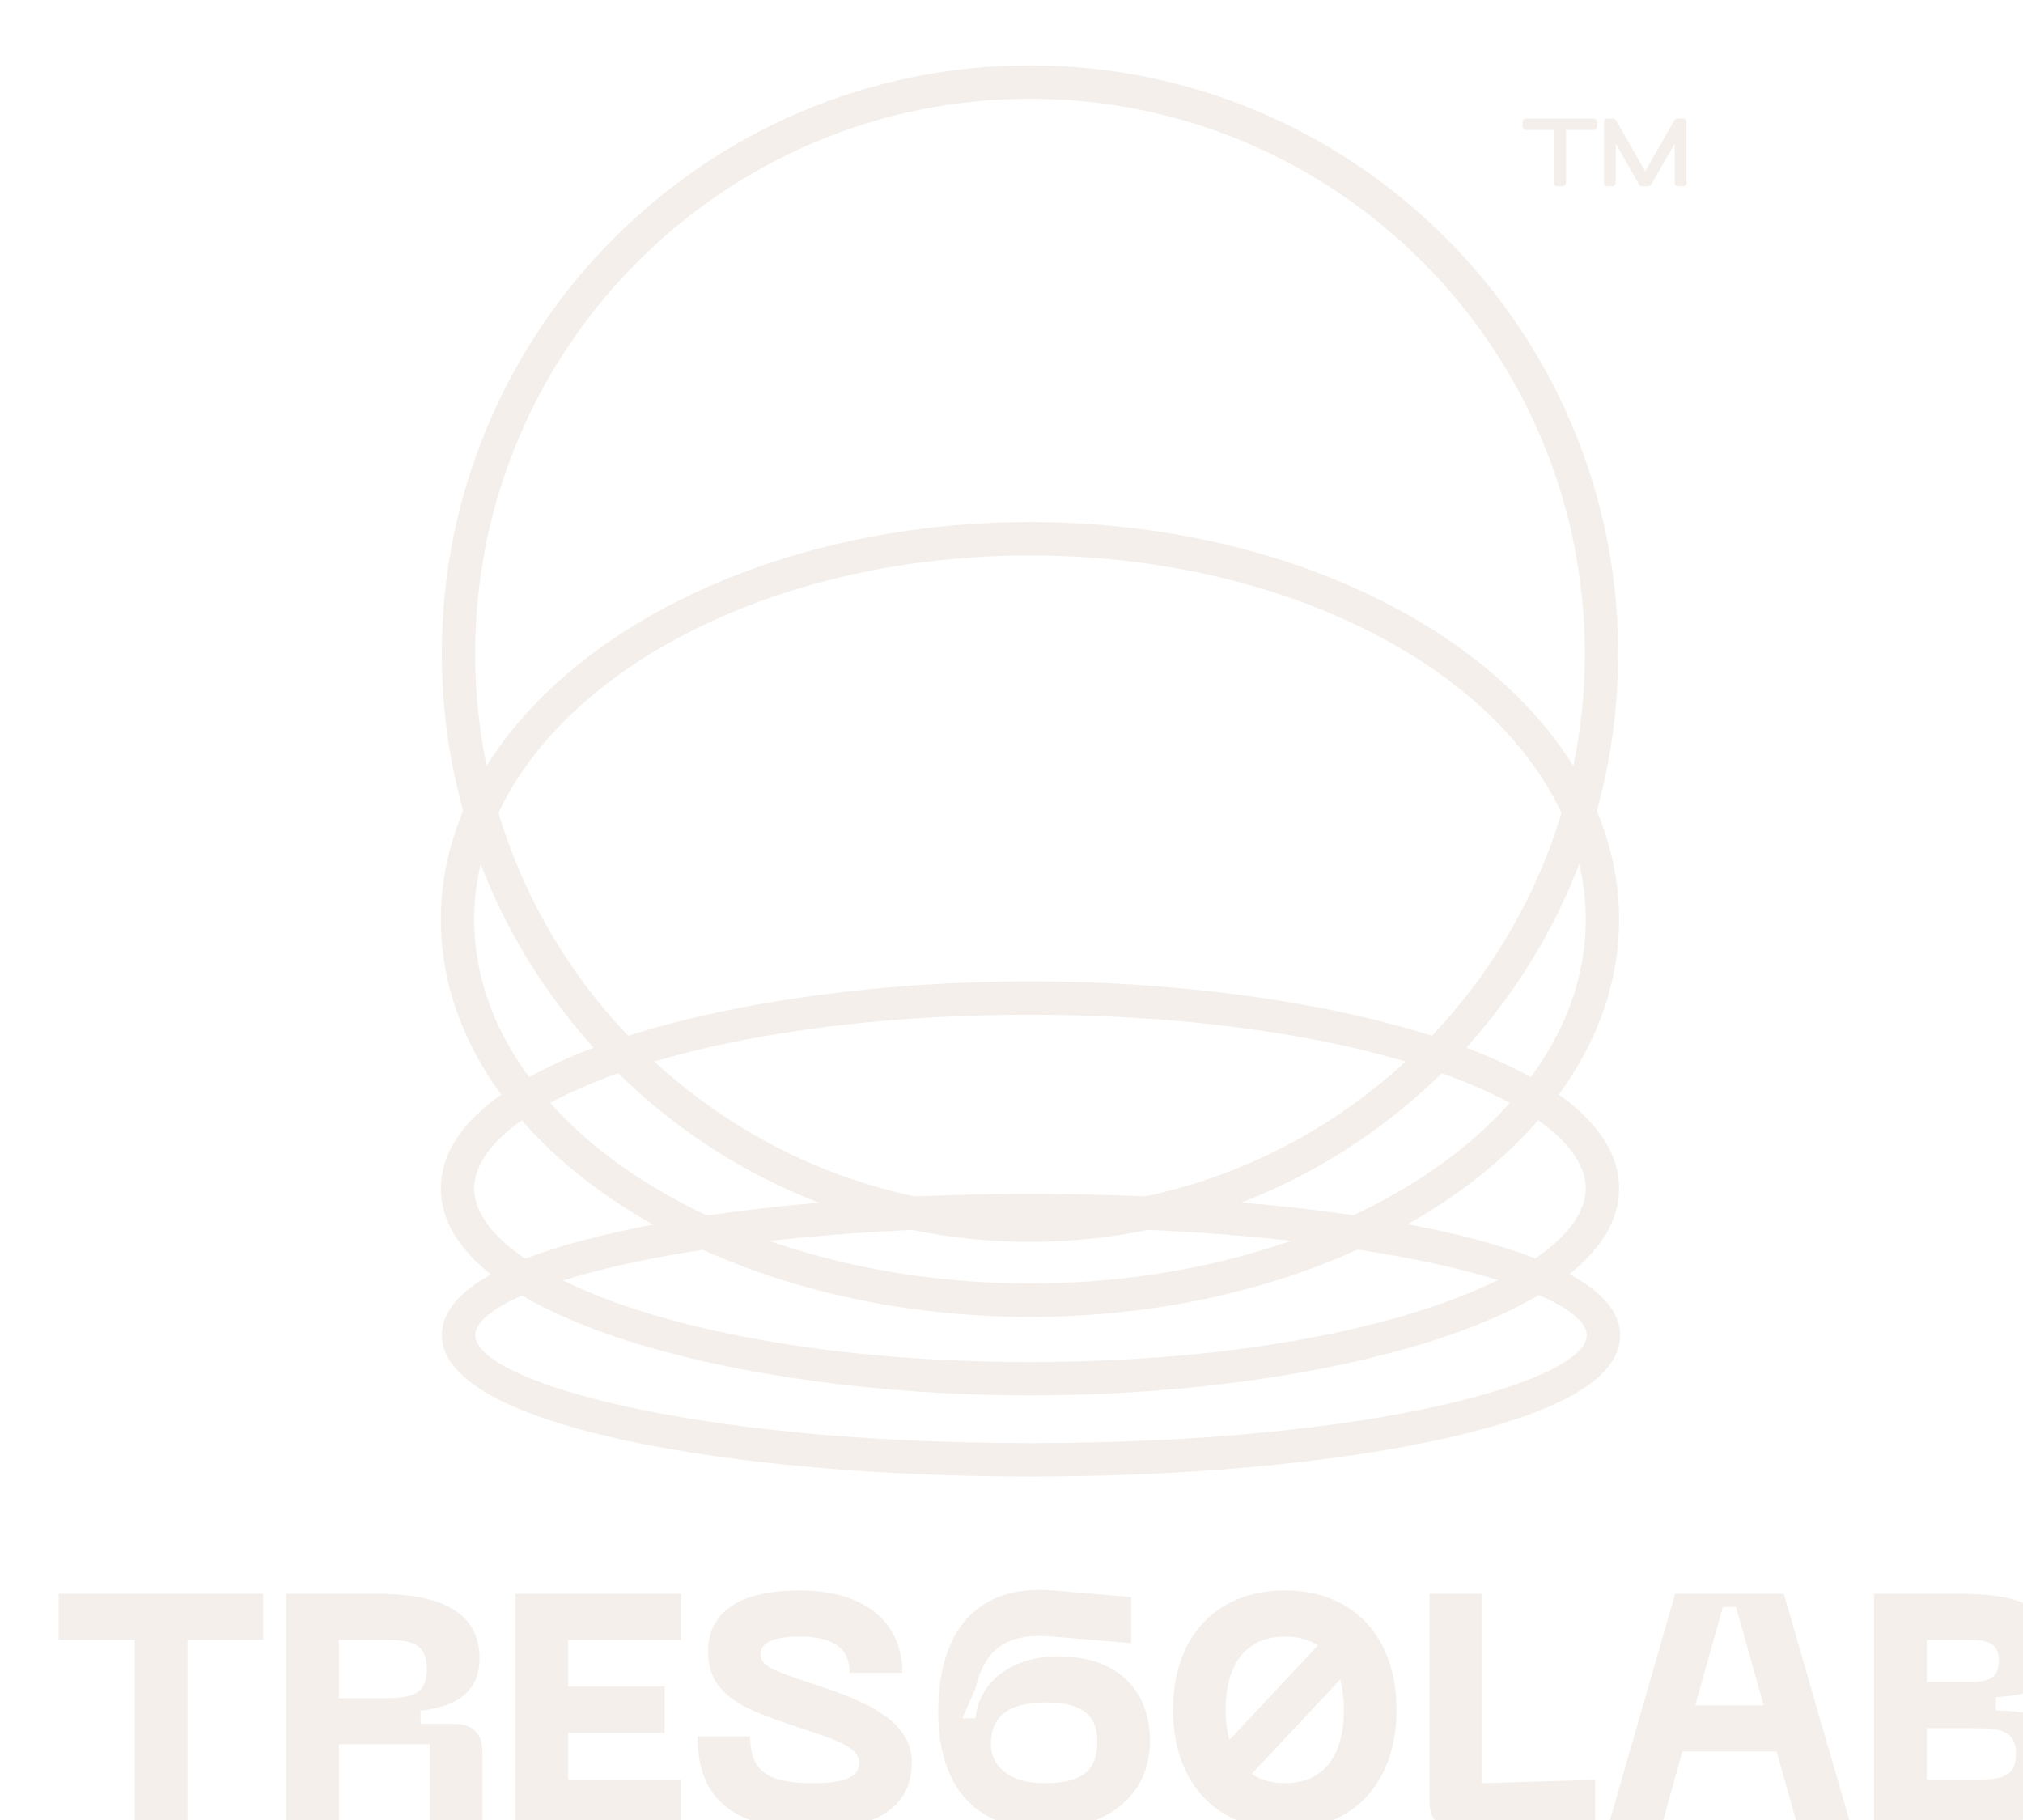
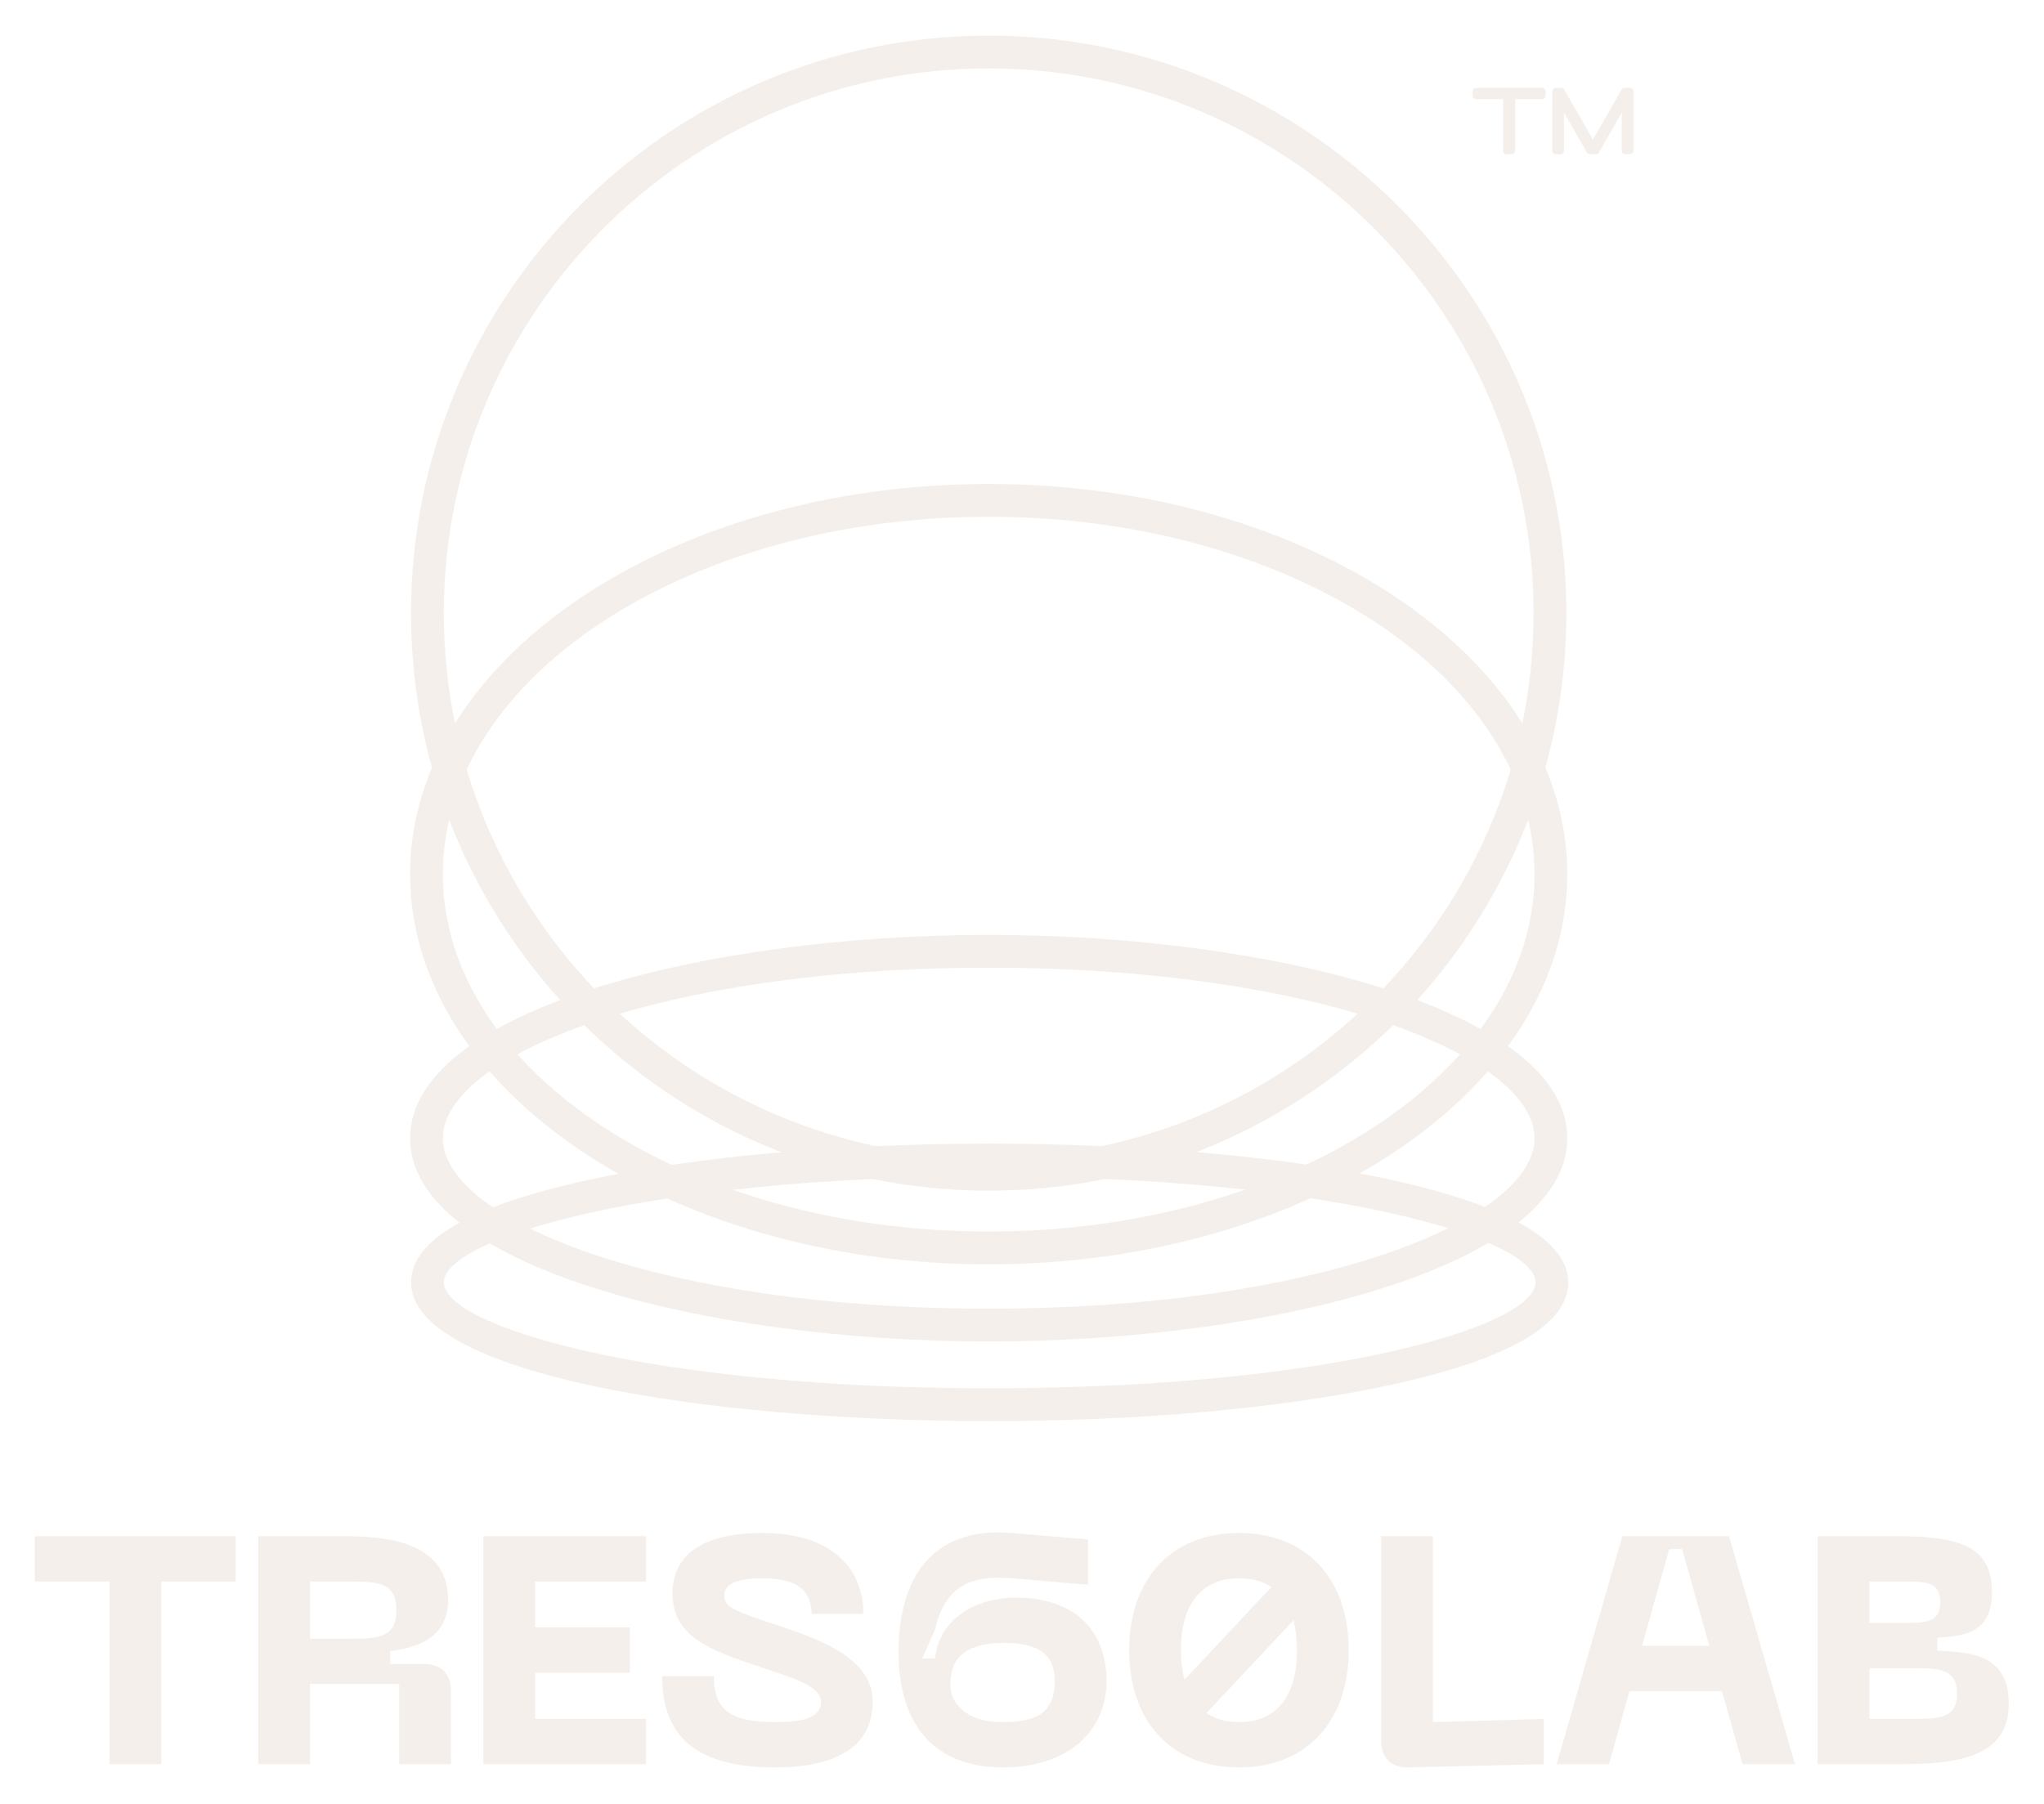
- <svg xmlns="http://www.w3.org/2000/svg" viewBox="180 215 695 625" role="img" aria-label="TRES60LAB" style="color:#F4EFEB">
+ <svg xmlns="http://www.w3.org/2000/svg" viewBox="188 225 715 631" role="img" aria-label="TRES60LAB" style="color:#F4EFEB">
  <defs>
    <clipPath id="clip_1">
      <path transform="matrix(1,0,0,-1,0,1080)" d="M0 1080H1080V0H0Z" />
    </clipPath>
  </defs>
  <g>
    <g clip-path="url(#clip_1)">
      <path transform="matrix(1,0,0,-1,727.4425,255.738)" d="M0 0H-23.105C-23.782 0-24.33-.548-24.33-1.225V-2.719C-24.33-3.395-23.782-3.943-23.105-3.943H-13.671V-22.023C-13.671-22.7-13.123-23.248-12.446-23.248H-10.659C-9.982-23.248-9.434-22.7-9.434-22.023V-3.943H0C.677-3.943 1.225-3.395 1.225-2.719V-1.225C1.225-.548 .677 0 0 0" fill="currentColor" />
      <path transform="matrix(1,0,0,-1,758.1719,255.738)" d="M0 0H-1.885C-2.324 0-2.729-.235-2.947-.616L-12.966-18.099-22.985-.616C-23.202-.235-23.608 0-24.047 0H-25.932C-26.609 0-27.158-.548-27.158-1.225V-22.023C-27.158-22.7-26.609-23.248-25.932-23.248H-24.308C-23.631-23.248-23.083-22.7-23.083-22.023V-8.6L-15.069-22.631C-14.852-23.011-14.445-23.248-14.006-23.248H-11.926C-11.487-23.248-11.081-23.011-10.863-22.631L-2.85-8.6V-22.023C-2.85-22.7-2.301-23.248-1.625-23.248H0C.677-23.248 1.225-22.7 1.225-22.023V-1.225C1.225-.548 .677 0 0 0" fill="currentColor" />
      <path transform="matrix(1,0,0,-1,533.8497,405.8088)" d="M0 0C-105.279 0-190.929-56.097-190.929-125.048-190.929-194-105.279-250.096 0-250.096 105.279-250.096 190.929-194 190.929-125.048 190.929-56.097 105.279 0 0 0M0-261.568C-111.603-261.568-202.401-200.326-202.401-125.048-202.401-49.771-111.603 11.472 0 11.472 111.604 11.472 202.401-49.771 202.401-125.048 202.401-200.326 111.604-261.568 0-261.568" fill="currentColor" />
      <path transform="matrix(1,0,0,-1,533.8497,563.5822)" d="M0 0C-114.208 0-190.929-30.846-190.929-59.656-190.929-88.465-114.208-119.312 0-119.312 114.208-119.312 190.929-88.465 190.929-59.656 190.929-30.846 114.208 0 0 0M0-130.784C-99.491-130.784-202.401-104.179-202.401-59.656-202.401-15.134-99.491 11.472 0 11.472 99.491 11.472 202.401-15.134 202.401-59.656 202.401-104.179 99.491-130.784 0-130.784" fill="currentColor" />
      <path transform="matrix(1,0,0,-1,534.1989,636.6273)" d="M0 0C-118.294 0-190.929-21.585-190.929-37.06-190.929-52.534-118.294-74.119 0-74.119 118.294-74.119 190.929-52.534 190.929-37.06 190.929-21.585 118.294 0 0 0M0-85.591C-100.58-85.591-202.401-68.921-202.401-37.06-202.401-22.231-181.502-10.163-140.282-1.194-102.749 6.974-52.929 11.472 0 11.472 100.58 11.472 202.401-5.198 202.401-37.06 202.401-51.889 181.502-63.956 140.283-72.925 102.749-81.093 52.929-85.591 0-85.591" fill="currentColor" />
      <path transform="matrix(1,0,0,-1,533.8497,248.9354)" d="M0 0C-105.098 0-190.602-85.504-190.602-190.603-190.602-295.701-105.098-381.205 0-381.205 105.098-381.205 190.602-295.701 190.602-190.603 190.602-85.504 105.098 0 0 0M0-392.677C-111.424-392.677-202.074-302.027-202.074-190.603-202.074-79.179-111.424 11.472 0 11.472 111.424 11.472 202.074-79.179 202.074-190.603 202.074-302.027 111.424-392.677 0-392.677" fill="currentColor" />
      <path transform="matrix(1,0,0,-1,270.4208,778.349)" d="M0 0H-26.019V-63.915H-44.118V0H-70.25V15.838H0Z" fill="currentColor" />
      <path transform="matrix(1,0,0,-1,309.2233,798.3712)" d="M0 0C10.747 0 17.421 0 17.421 9.954 17.421 20.022 10.747 20.022 0 20.022H-12.783V0ZM-30.883 35.86H0C19.005 35.86 35.521 31.448 35.521 13.574 35.521 .452 24.887-3.168 15.272-4.299V-8.824H26.923C33.145-8.824 36.539-12.218 36.539-18.44V-43.892H18.439V-15.838H-12.783V-43.892H-30.883Z" fill="currentColor" />
      <path transform="matrix(1,0,0,-1,357.0743,762.5114)" d="M0 0H56.901V-15.838H18.1V-31.901H51.245V-47.738H18.1V-63.915H56.901V-79.752H0Z" fill="currentColor" />
      <path transform="matrix(1,0,0,-1,459.1124,843.3949)" d="M0 0C-28.733 0-39.48 11.765-39.48 31.901H-21.381C-21.381 19.684-15.271 15.838 .566 15.838 12.217 15.838 16.064 18.552 16.064 22.851 16.064 28.62 6.335 31.222-5.317 35.181-22.172 40.838-35.86 45.362-35.86 60.974-35.86 74.549-25.113 82.015-4.525 82.015 19.91 82.015 30.883 69.571 30.883 53.734H12.783C12.783 63.463 5.317 66.177-4.525 66.177-12.67 66.177-17.761 64.368-17.761 60.295-17.761 56.675-15.837 55.318-3.054 51.019 11.652 46.042 34.163 39.707 34.163 23.078 34.163 9.389 24.548 0 0 0" fill="currentColor" />
      <path transform="matrix(1,0,0,-1,538.7514,827.5573)" d="M0 0C12.444 0 18.212 3.733 18.212 14.367 18.212 23.643 12.67 27.715 .452 27.715-12.783 27.715-18.326 22.625-18.326 13.235-18.326 6.335-12.67 0 0 0M3.054 66.177 29.864 63.915V48.077L3.054 50.34C-11.426 51.584-20.249 47.399-23.643 32.466L-28.168 22.285H-23.643C-22.285 35.633-10.182 43.553 4.751 43.553 24.547 43.553 36.313 32.579 36.313 14.367 36.313-3.394 22.625-15.838 0-15.838-21.946-15.838-36.426-3.054-36.426 24.548-36.426 49.435-25.453 68.553 3.054 66.177" fill="currentColor" />
      <path transform="matrix(1,0,0,-1,641.6923,802.3314)" d="M0 0C0 3.847-.453 7.353-1.245 10.407L-31.675-22.058C-28.508-24.208-24.661-25.226-20.25-25.226-7.466-25.226 0-16.516 0 0M-40.612 0C-40.612-3.959-40.159-7.352-39.367-10.407L-8.937 22.059C-11.992 24.096-15.838 25.114-20.25 25.114-33.032 25.114-40.612 16.404-40.612 0M18.099 0C18.099-24.434 3.846-41.064-20.25-41.064-44.458-41.064-58.711-24.434-58.711 0-58.711 24.322-44.458 40.951-20.25 40.951 3.846 40.951 18.099 24.322 18.099 0" fill="currentColor" />
      <path transform="matrix(1,0,0,-1,671.1028,833.8924)" d="M0 0V71.381H18.1V6.335L56.901 7.466V-8.371L9.729-9.503C3.507-9.616 0-6.222 0 0" fill="currentColor" />
      <path transform="matrix(1,0,0,-1,785.9222,800.8604)" d="M0 0-9.503 33.824H-14.027L-23.529 0ZM4.412-15.838H-27.942L-35.068-41.403H-53.394L-30.43 38.349H6.901L29.978-41.403H11.652Z" fill="currentColor" />
      <path transform="matrix(1,0,0,-1,855.4935,826.426)" d="M0 0C10.746 0 17.081 0 17.081 8.823 17.081 17.761 10.746 17.761 0 17.761H-13.575V0ZM-1.358 33.597C5.995 33.597 11.199 33.597 11.199 40.837 11.199 48.077 5.995 48.077-1.358 48.077H-13.575V33.597ZM-31.675 63.915H-3.62C18.552 63.915 29.298 60.068 29.298 44.344 29.298 29.412 18.665 29.073 10.181 28.393V23.869C22.285 23.416 35.181 22.285 35.181 5.317 35.181-12.783 18.552-15.838-2.263-15.838H-31.675Z" fill="currentColor" />
    </g>
  </g>
</svg>
